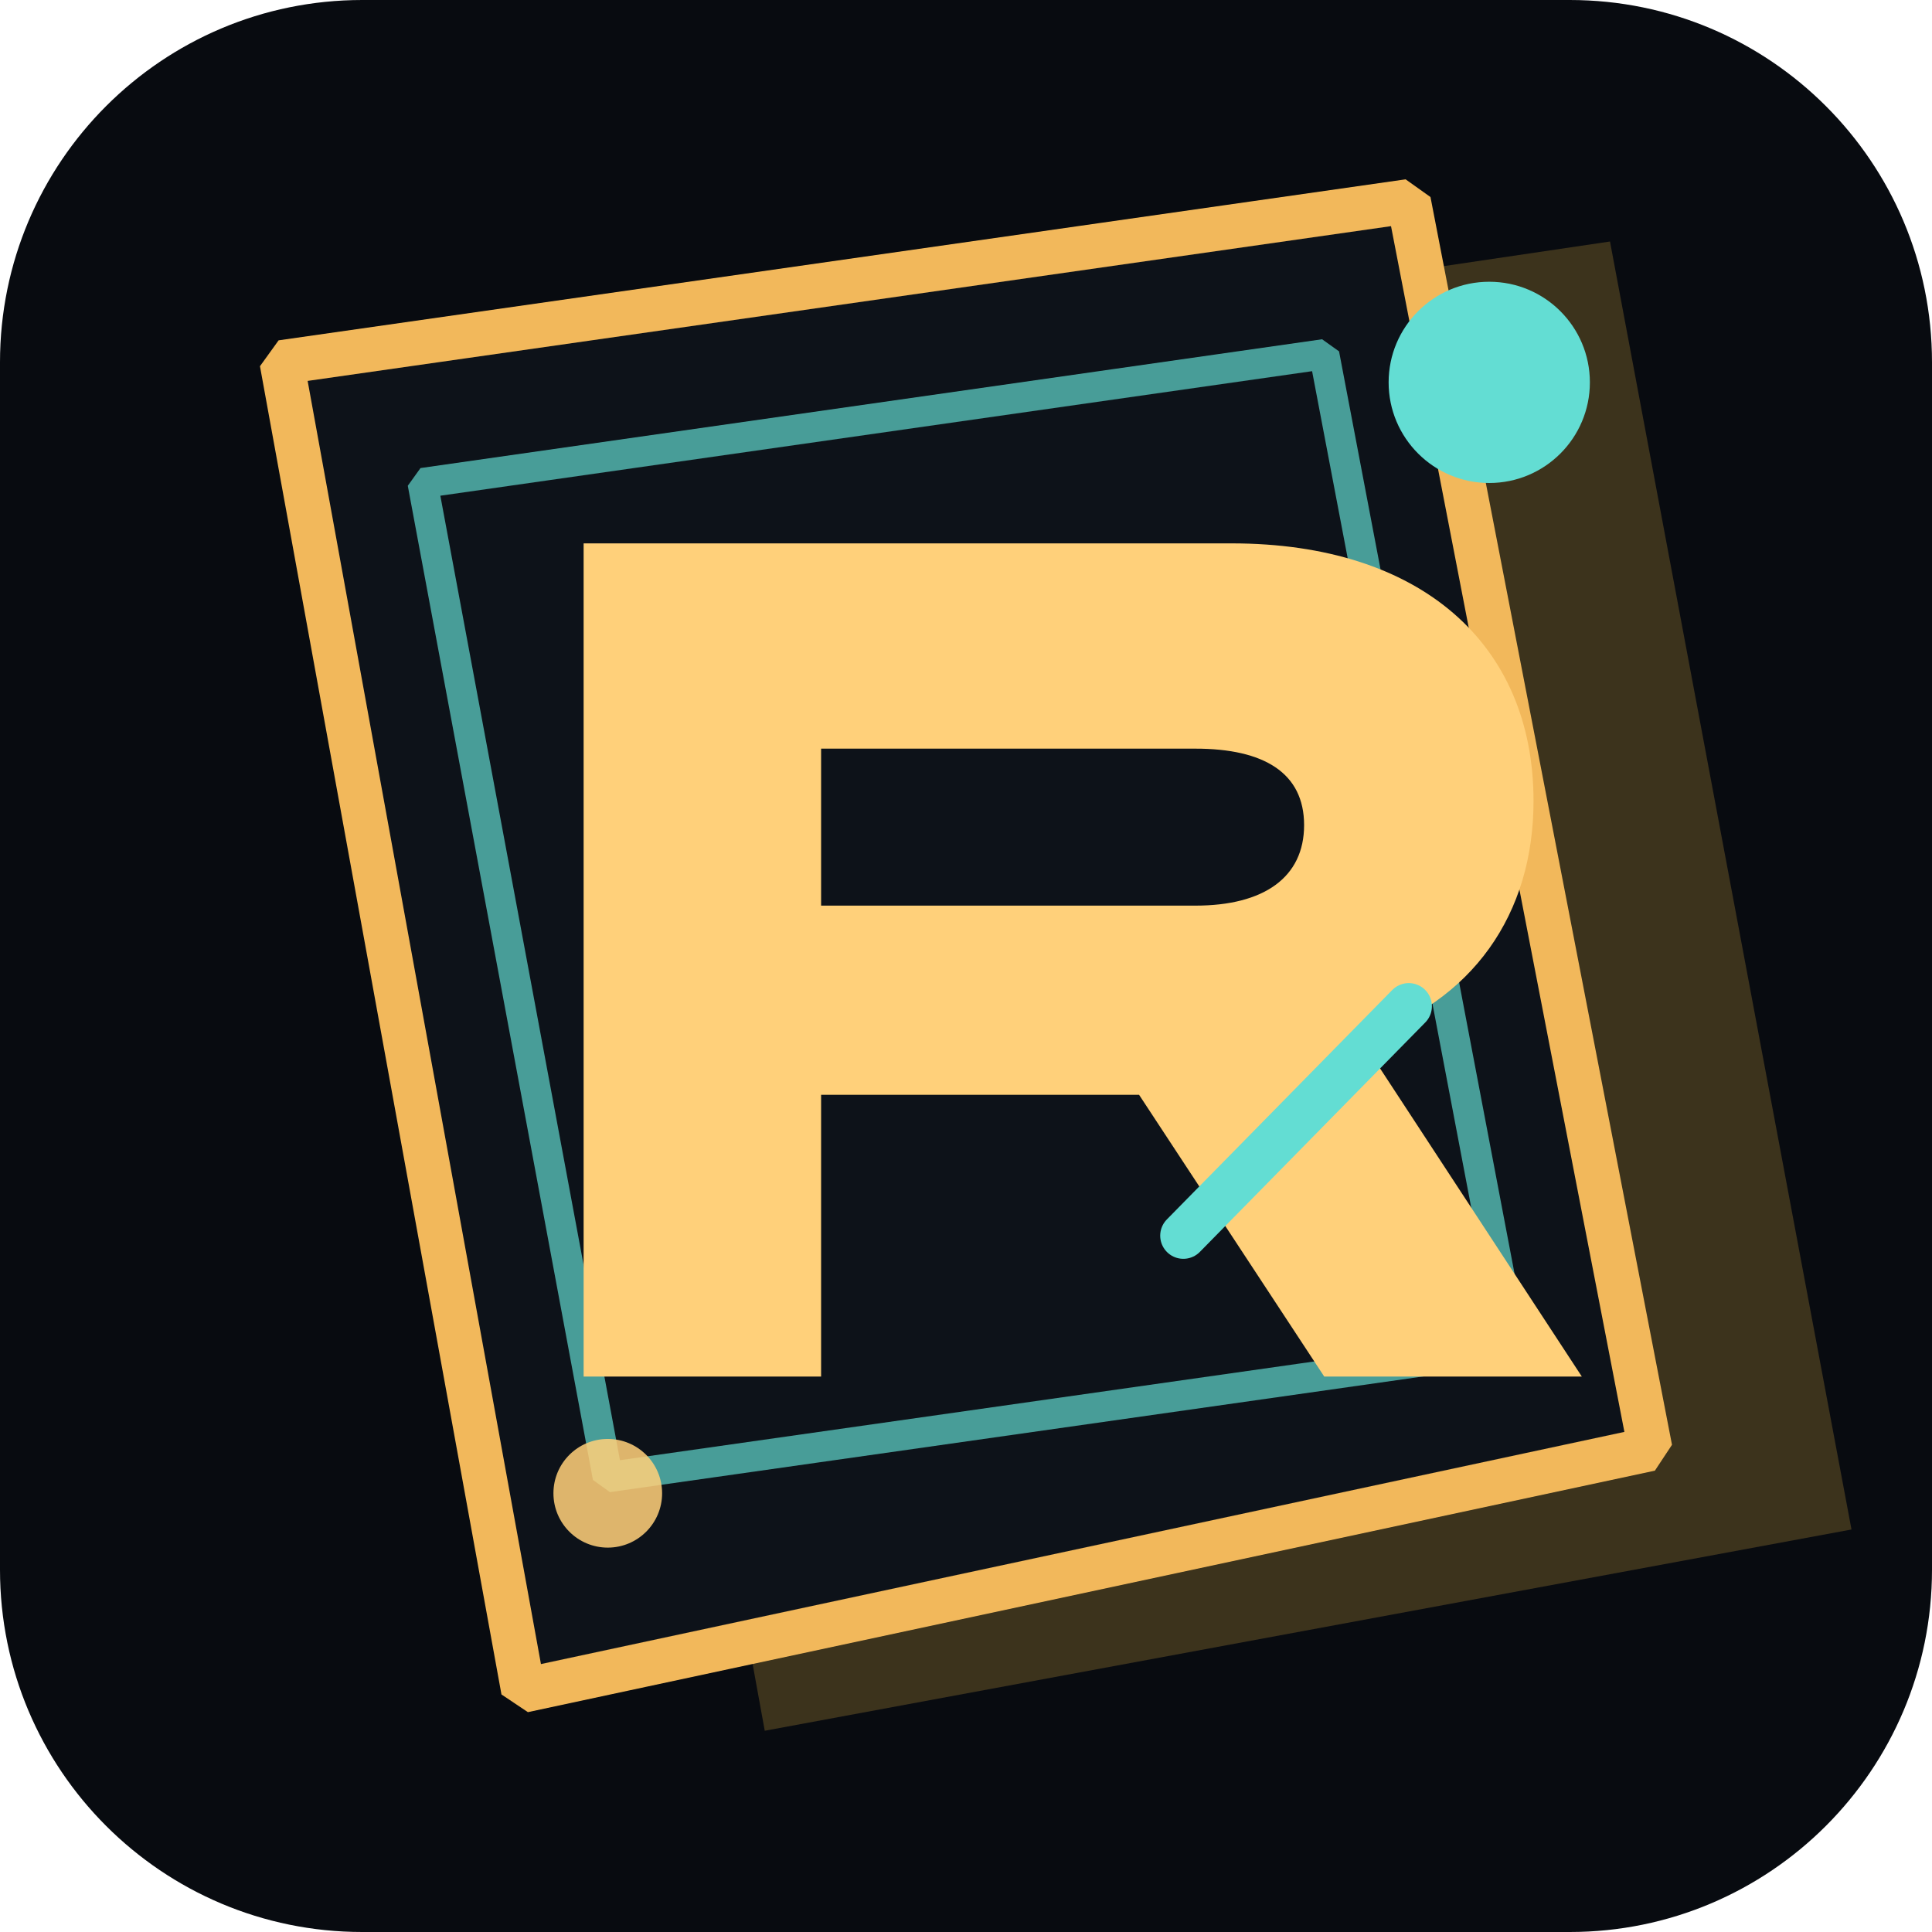
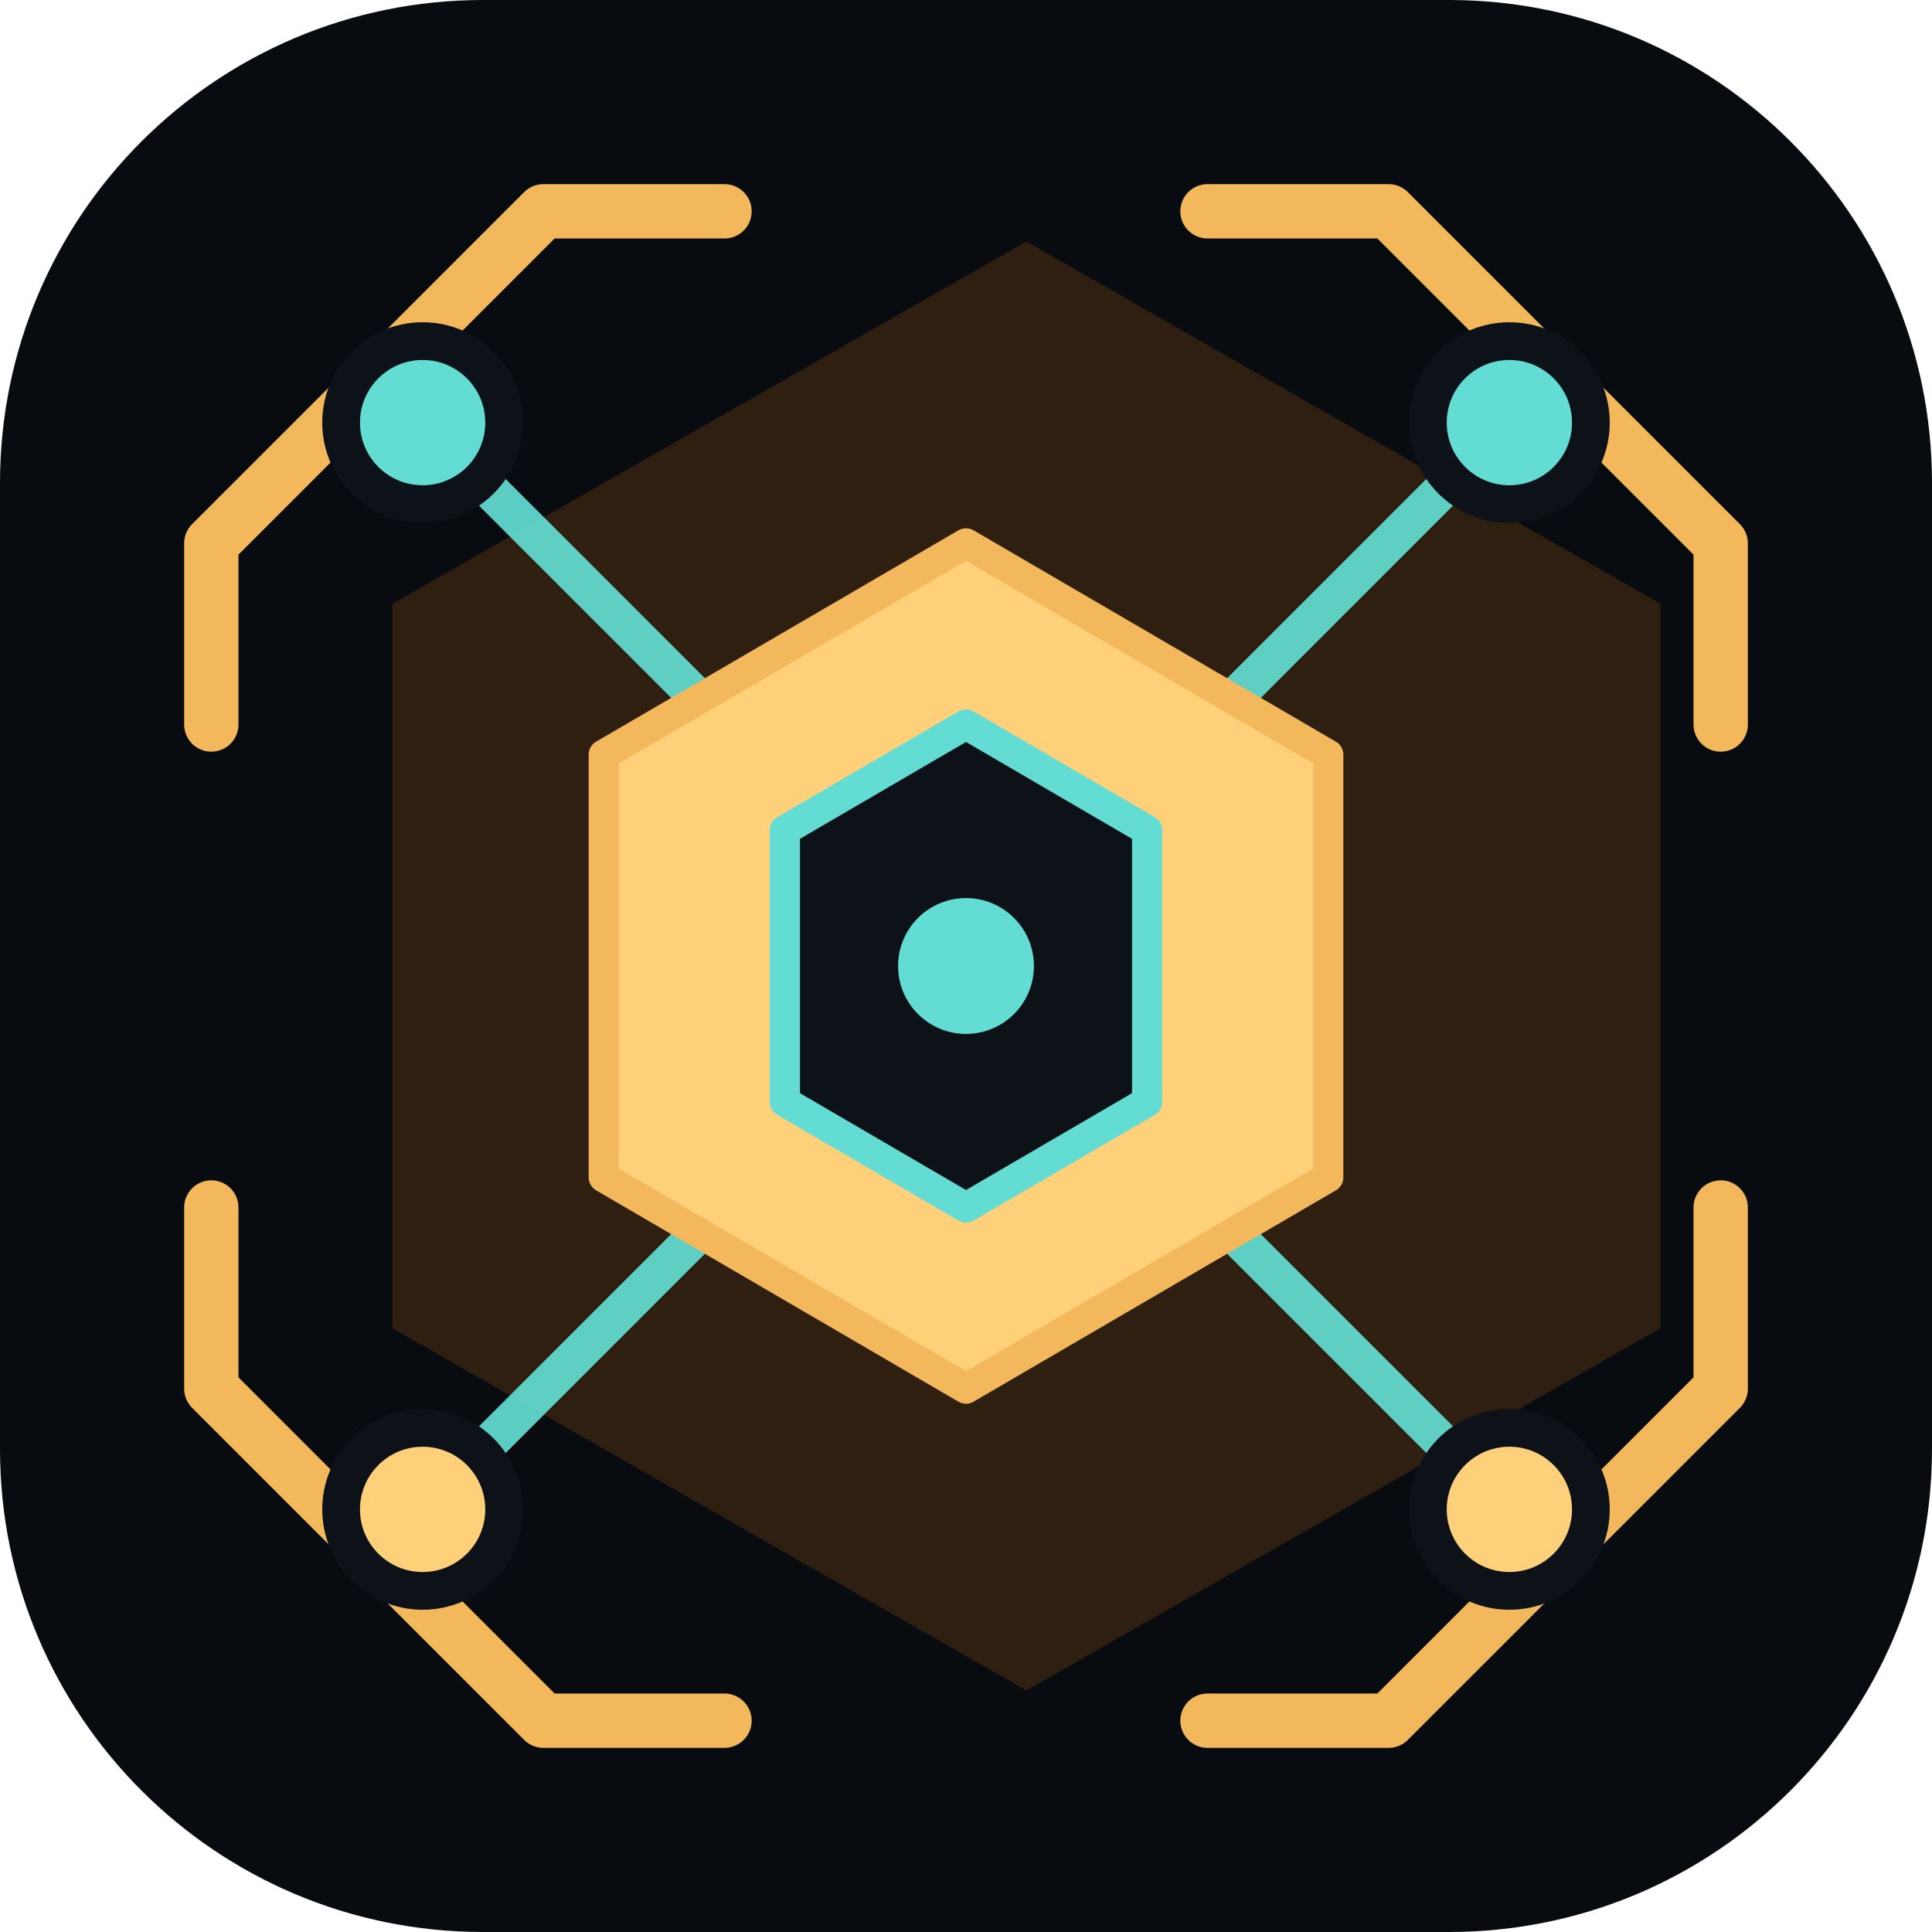
- <svg xmlns="http://www.w3.org/2000/svg" width="1024" height="1024" viewBox="0 0 48 48">
-   <rect width="48" height="48" rx="9" fill="#080b10" />
-   <path d="m11 8 27-4 6 32-27 5z" fill="#45391f" opacity=".85" transform="translate(2 2)" />
-   <path d="m7 9 28-4 6 31-28 6z" fill="#0d1219" stroke="#f2b85b" stroke-width="1.1" stroke-linejoin="bevel" />
-   <path d="m10.5 12 22.4-3.2 4.7 24.7-22.5 3.2z" fill="none" stroke="#63ddd3" stroke-width=".75" stroke-linejoin="bevel" opacity=".68" />
-   <path d="M14.5 13.5h16.1c4.7 0 7.5 2.5 7.5 6.4 0 2.8-1.5 5-4.3 5.9l5.5 8.4h-6.4l-4.6-7h-7.9v7h-5.9V13.5Zm5.9 5.1v3.9h9.3c1.7 0 2.7-.7 2.7-2s-1-1.9-2.7-1.9h-9.3Z" fill="#ffd07a" />
-   <path d="m29.4 30.7 5.6-5.7" fill="none" stroke="#63ddd3" stroke-width="1.15" stroke-linecap="round" />
-   <circle cx="37" cy="9.5" r="2.5" fill="#63ddd3" />
-   <circle cx="15.1" cy="37.1" r="1.35" fill="#ffd07a" opacity=".86" />
+ <svg xmlns="http://www.w3.org/2000/svg" width="1024" height="1024" viewBox="0 0 64 64">
+   <rect width="64" height="64" rx="16" fill="#080b10" />
+   <path d="m32 6 21 12v24L32 54 11 42V18z" fill="#9d5a10" opacity=".26" transform="translate(2 2)" />
+   <path d="M24 7H18L7 18v6 M40 7h6l11 11v6 M57 40v6L46 57h-6 M24 57h-6L7 46v-6" fill="none" stroke="#f2b85b" stroke-width="1.8" stroke-linecap="round" stroke-linejoin="round" />
+   <path d="m14 14 11 11m25-11L39 25m11 25L39 39M14 50l11-11" fill="none" stroke="#63ddd3" stroke-width="1.25" stroke-linecap="round" opacity=".92" />
+   <circle cx="14" cy="14" r="2.7" fill="#63ddd3" stroke="#0d1219" stroke-width="1.25" />
+   <circle cx="50" cy="14" r="2.7" fill="#63ddd3" stroke="#0d1219" stroke-width="1.25" />
+   <circle cx="50" cy="50" r="2.7" fill="#ffd07a" stroke="#0d1219" stroke-width="1.25" />
+   <circle cx="14" cy="50" r="2.7" fill="#ffd07a" stroke="#0d1219" stroke-width="1.25" />
+   <path d="m32 18 12 7v14l-12 7-12-7V25z" fill="#ffd07a" stroke="#f2b85b" stroke-width="1" stroke-linejoin="round" />
+   <path d="m32 24 6 3.5v9L32 40l-6-3.5v-9z" fill="#0d1219" stroke="#63ddd3" stroke-width="1" stroke-linejoin="round" />
+   <circle cx="32" cy="32" r="2.25" fill="#63ddd3" />
</svg>
